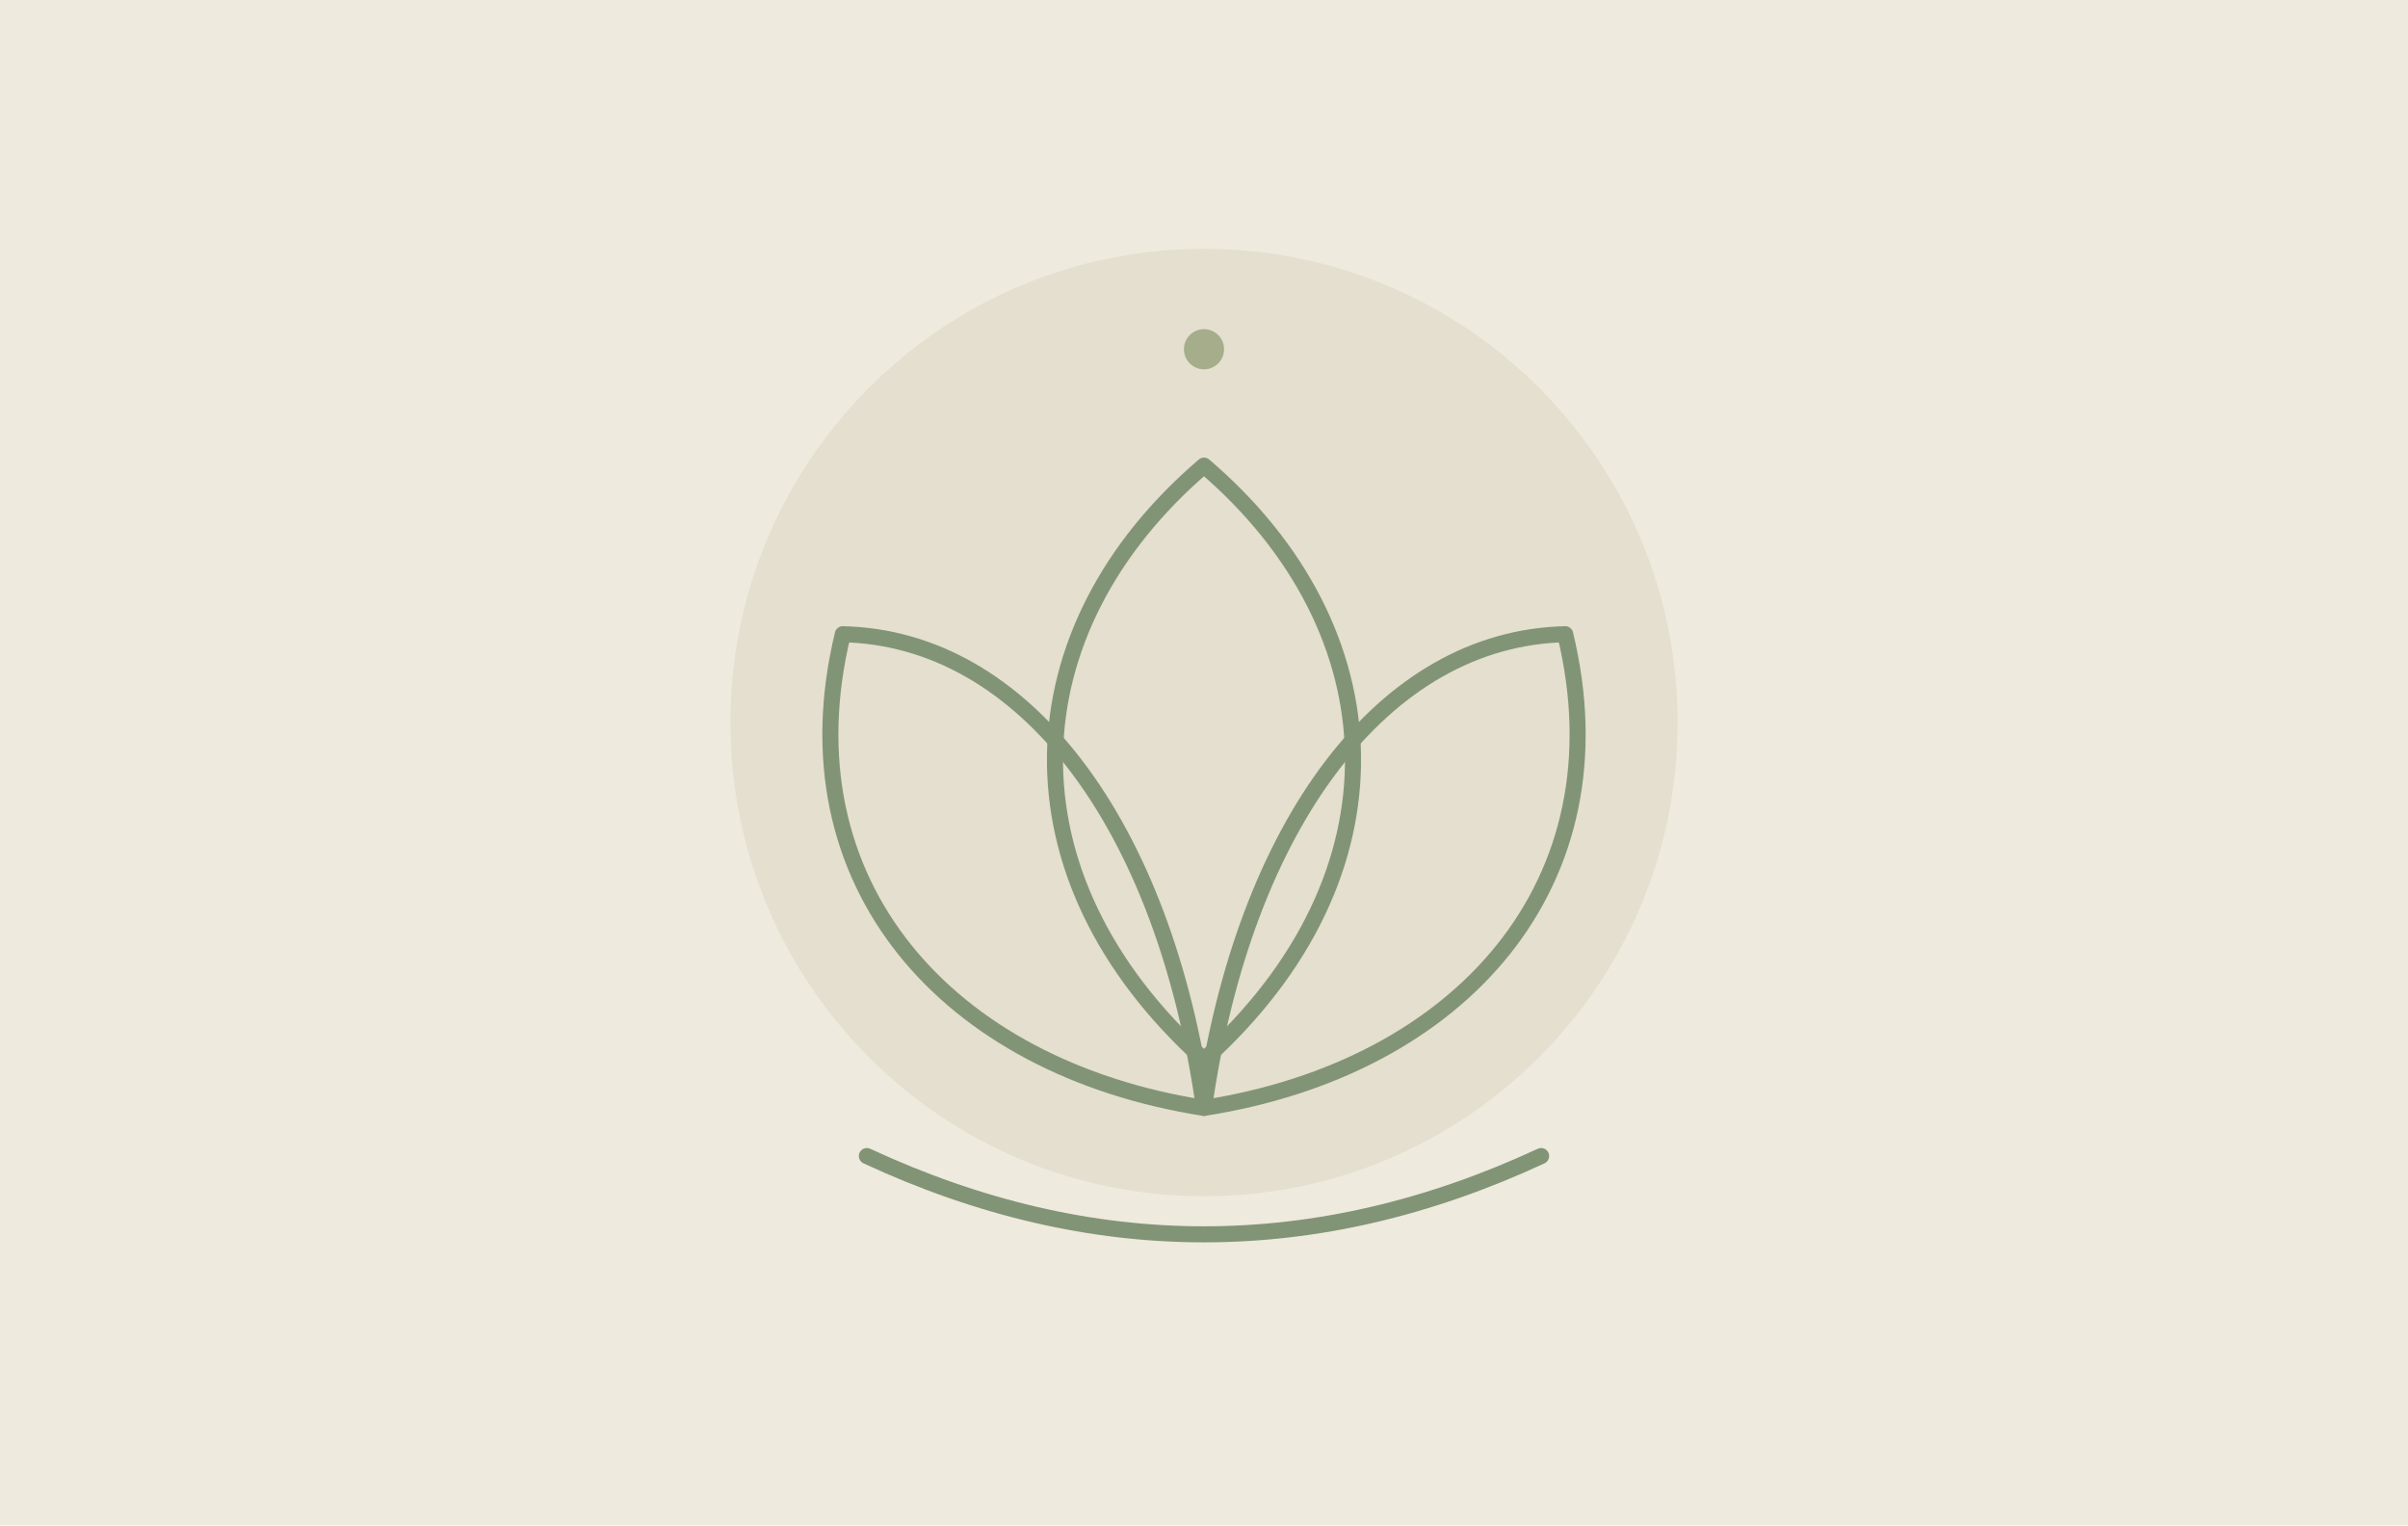
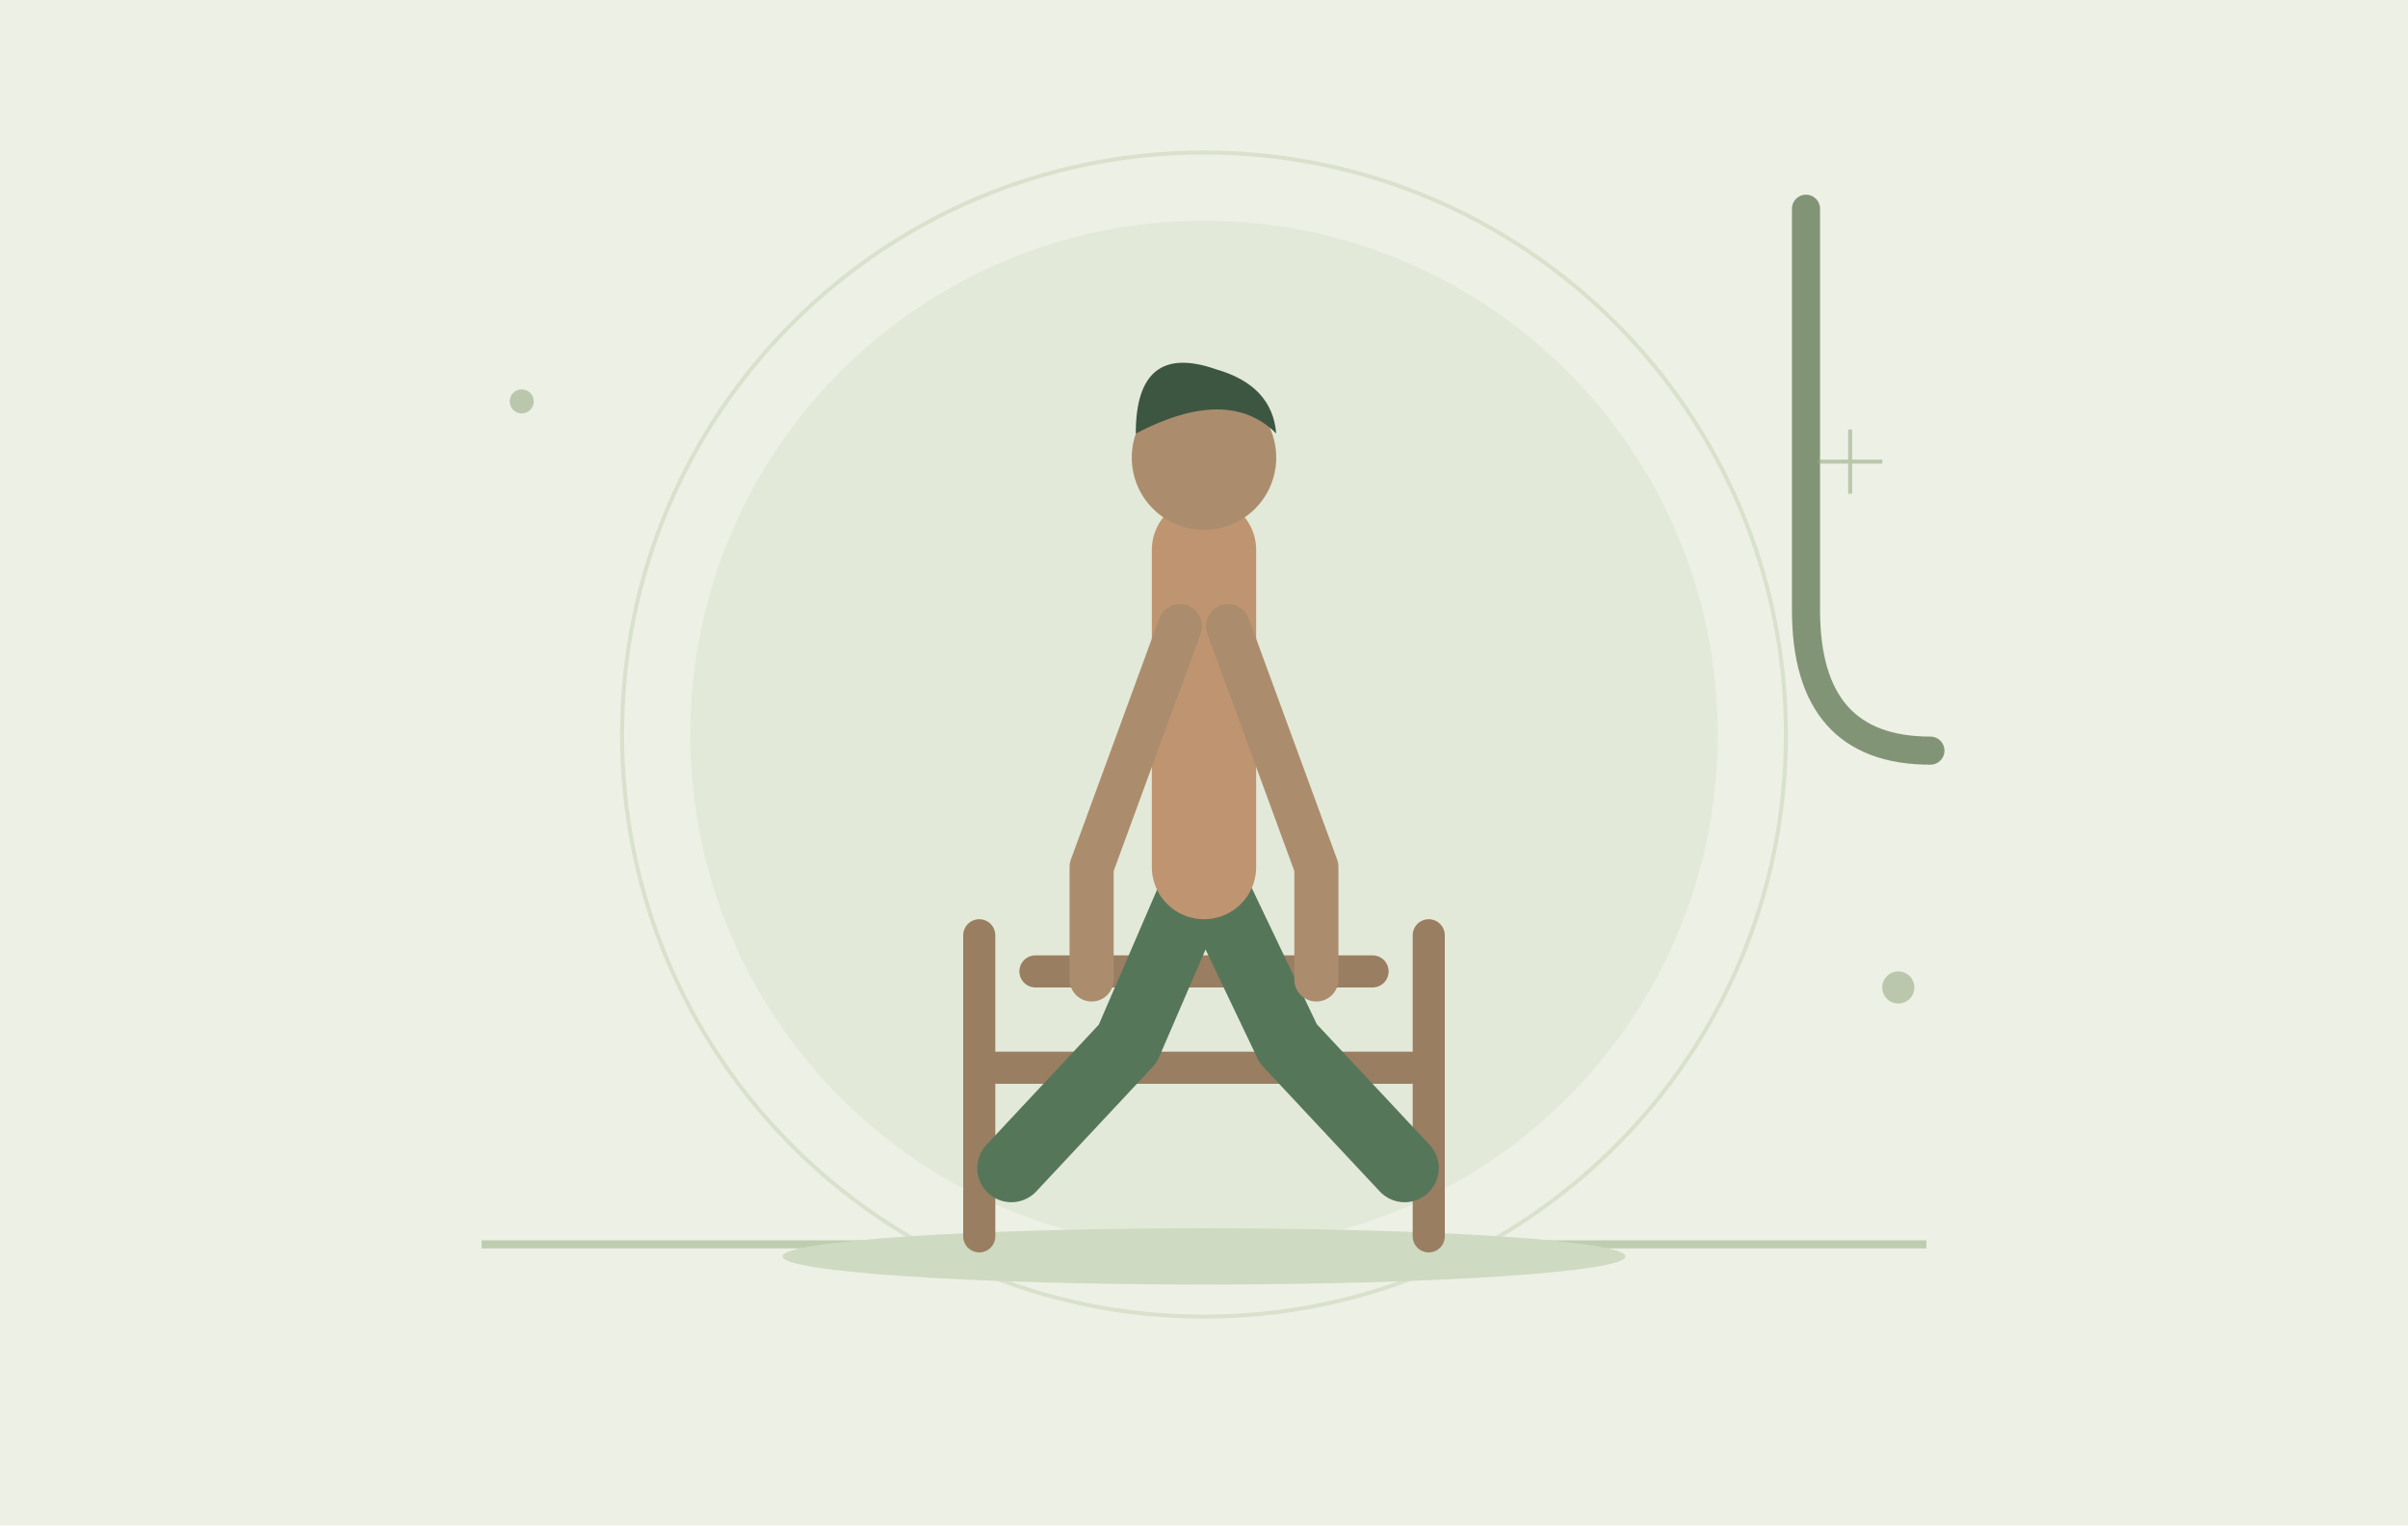
- <svg xmlns="http://www.w3.org/2000/svg" width="600" height="380" viewBox="0 0 600 380">
-   <rect width="600" height="380" fill="#eeeadd" />
-   <circle cx="300" cy="180" r="118" fill="#e4dfce" />
-   <g fill="none" stroke="#829476" stroke-linecap="round" stroke-linejoin="round" stroke-width="4">
-     <path d="M300 276c-64-10-105-56-90-118 45 1 80 47 90 118Z" />
-     <path d="M300 276c64-10 105-56 90-118-45 1-80 47-90 118Z" />
-     <path d="M300 264c-51-46-48-107 0-148 48 41 51 102 0 148Z" />
-     <path d="M216 288q84 39 168 0" />
+ <svg xmlns="http://www.w3.org/2000/svg" width="600" height="380" viewBox="0 0 600 380" role="img">
+   <rect width="600" height="380" fill="#edf0e5" />
+   <circle cx="300" cy="183" r="128" fill="#e3e9d8" />
+   <circle cx="300" cy="183" r="145" fill="none" stroke="#d9e1cd" />
+   <path d="M120 310h360" stroke="#becdb0" stroke-width="2" />
+   <ellipse cx="300" cy="313" rx="105" ry="7" fill="#cedac1" />
+   <path d="M244 233v75m112-75v75m-112-42h112m-98-24h84" fill="none" stroke="#9a7e62" stroke-width="8" stroke-linecap="round" />
+   <path d="M450 52v100q0 35 31 35" fill="none" stroke="#819576" stroke-width="7" stroke-linecap="round" />
+   <g fill="none" stroke-linecap="round" stroke-linejoin="round">
+     <path d="M300 216L281 260L252 291M300 216L321 260L350 291" stroke="#56765a" stroke-width="17" />
+     <path d="M300 137L300 216" stroke="#bf9471" stroke-width="26" />
+     <path d="M294 156L272 216L272 244M306 156L328 216L328 244" stroke="#ab8d6d" stroke-width="11" />
  </g>
-   <circle cx="300" cy="87" r="5" fill="#a5ad8b" />
+   <circle cx="300" cy="114" r="18" fill="#ab8d6d" />
+   <path d="M283 108q0-23 20-16 14 4 15 16-12-12-35 0" fill="#3d5641" />
+   <g fill="#98ac86" opacity=".6">
+     <circle cx="130" cy="100" r="3" />
+     <circle cx="473" cy="246" r="4" />
+     <path d="M453 115h16m-8-8v16" stroke="#98ac86" stroke-width="1" />
+   </g>
</svg>
